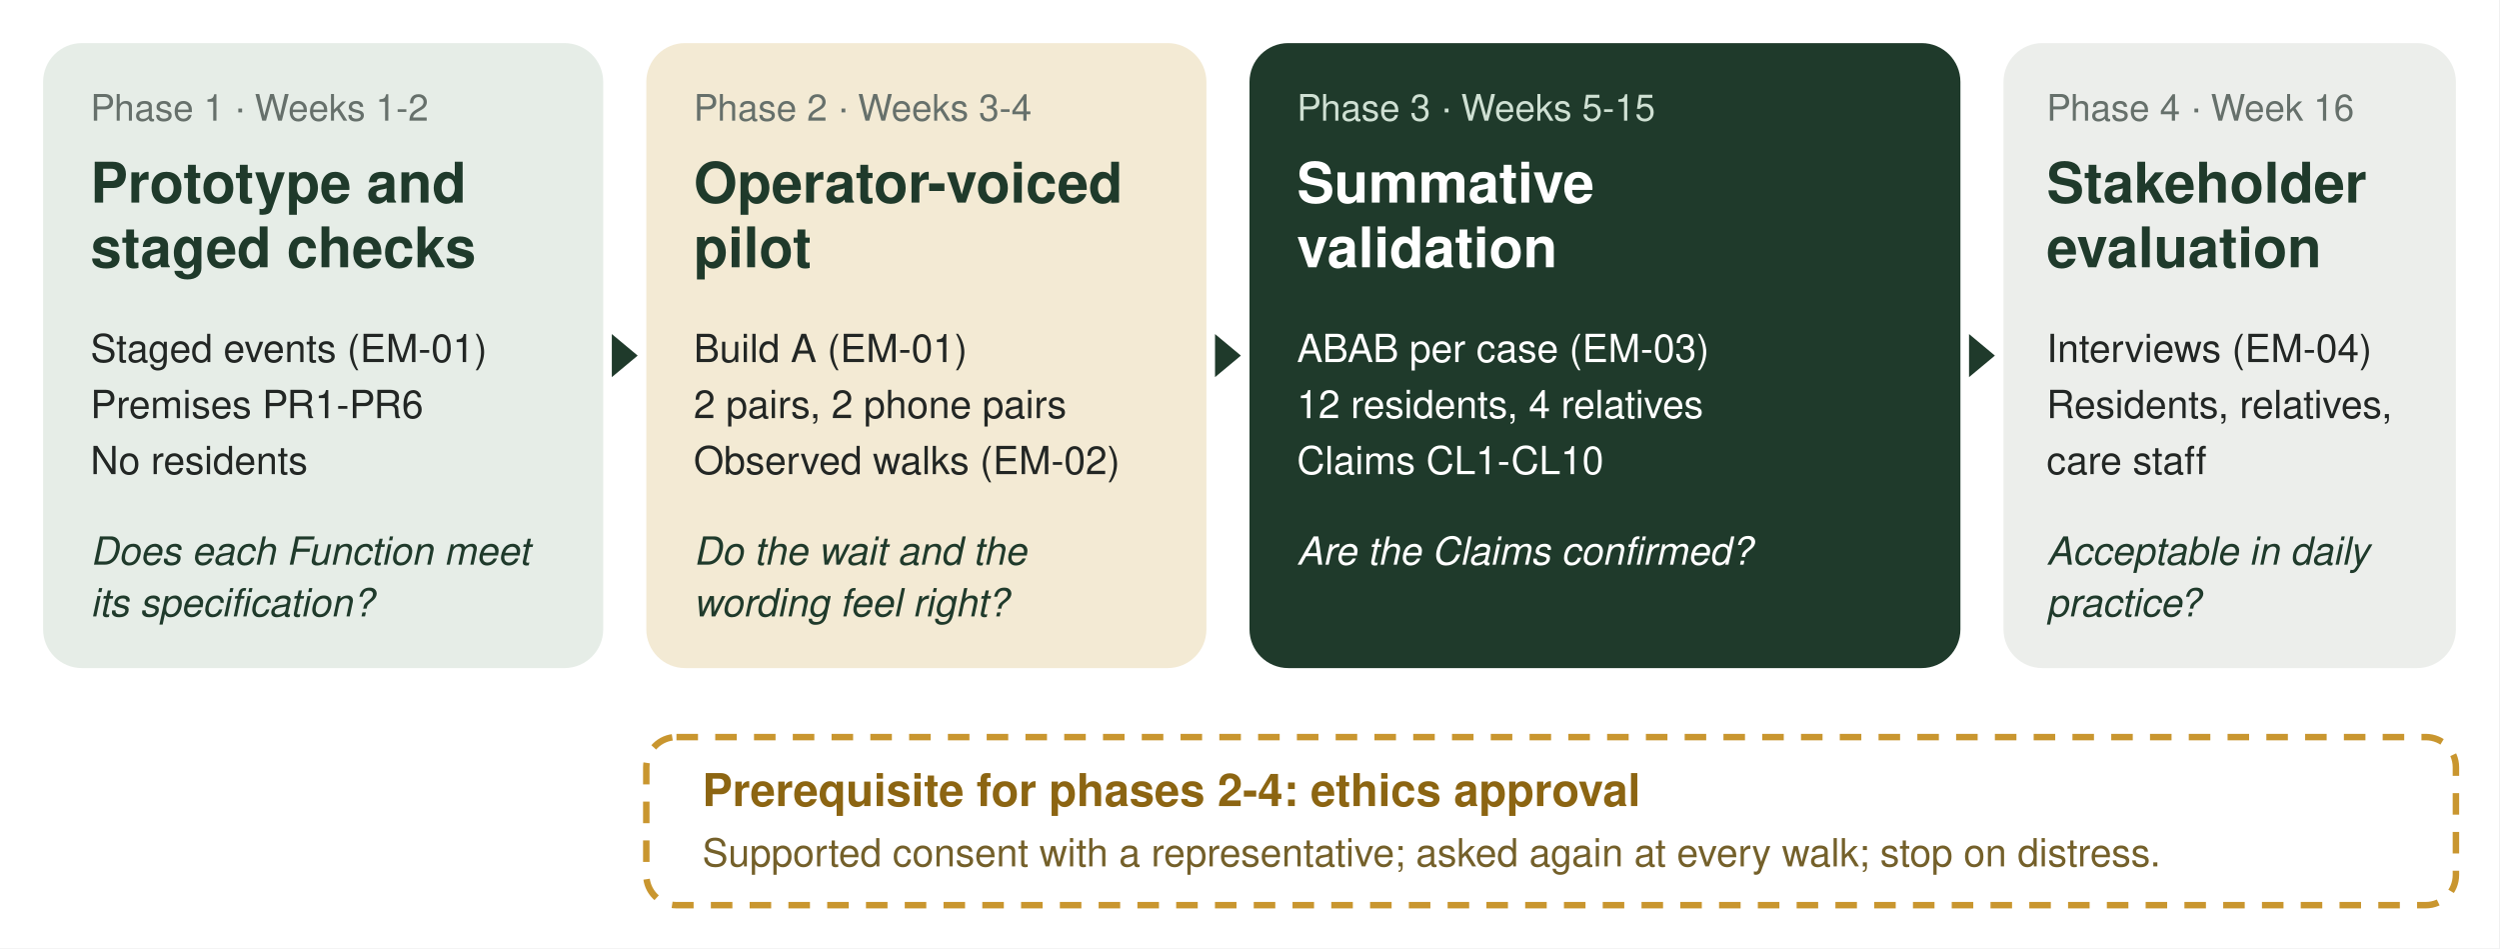
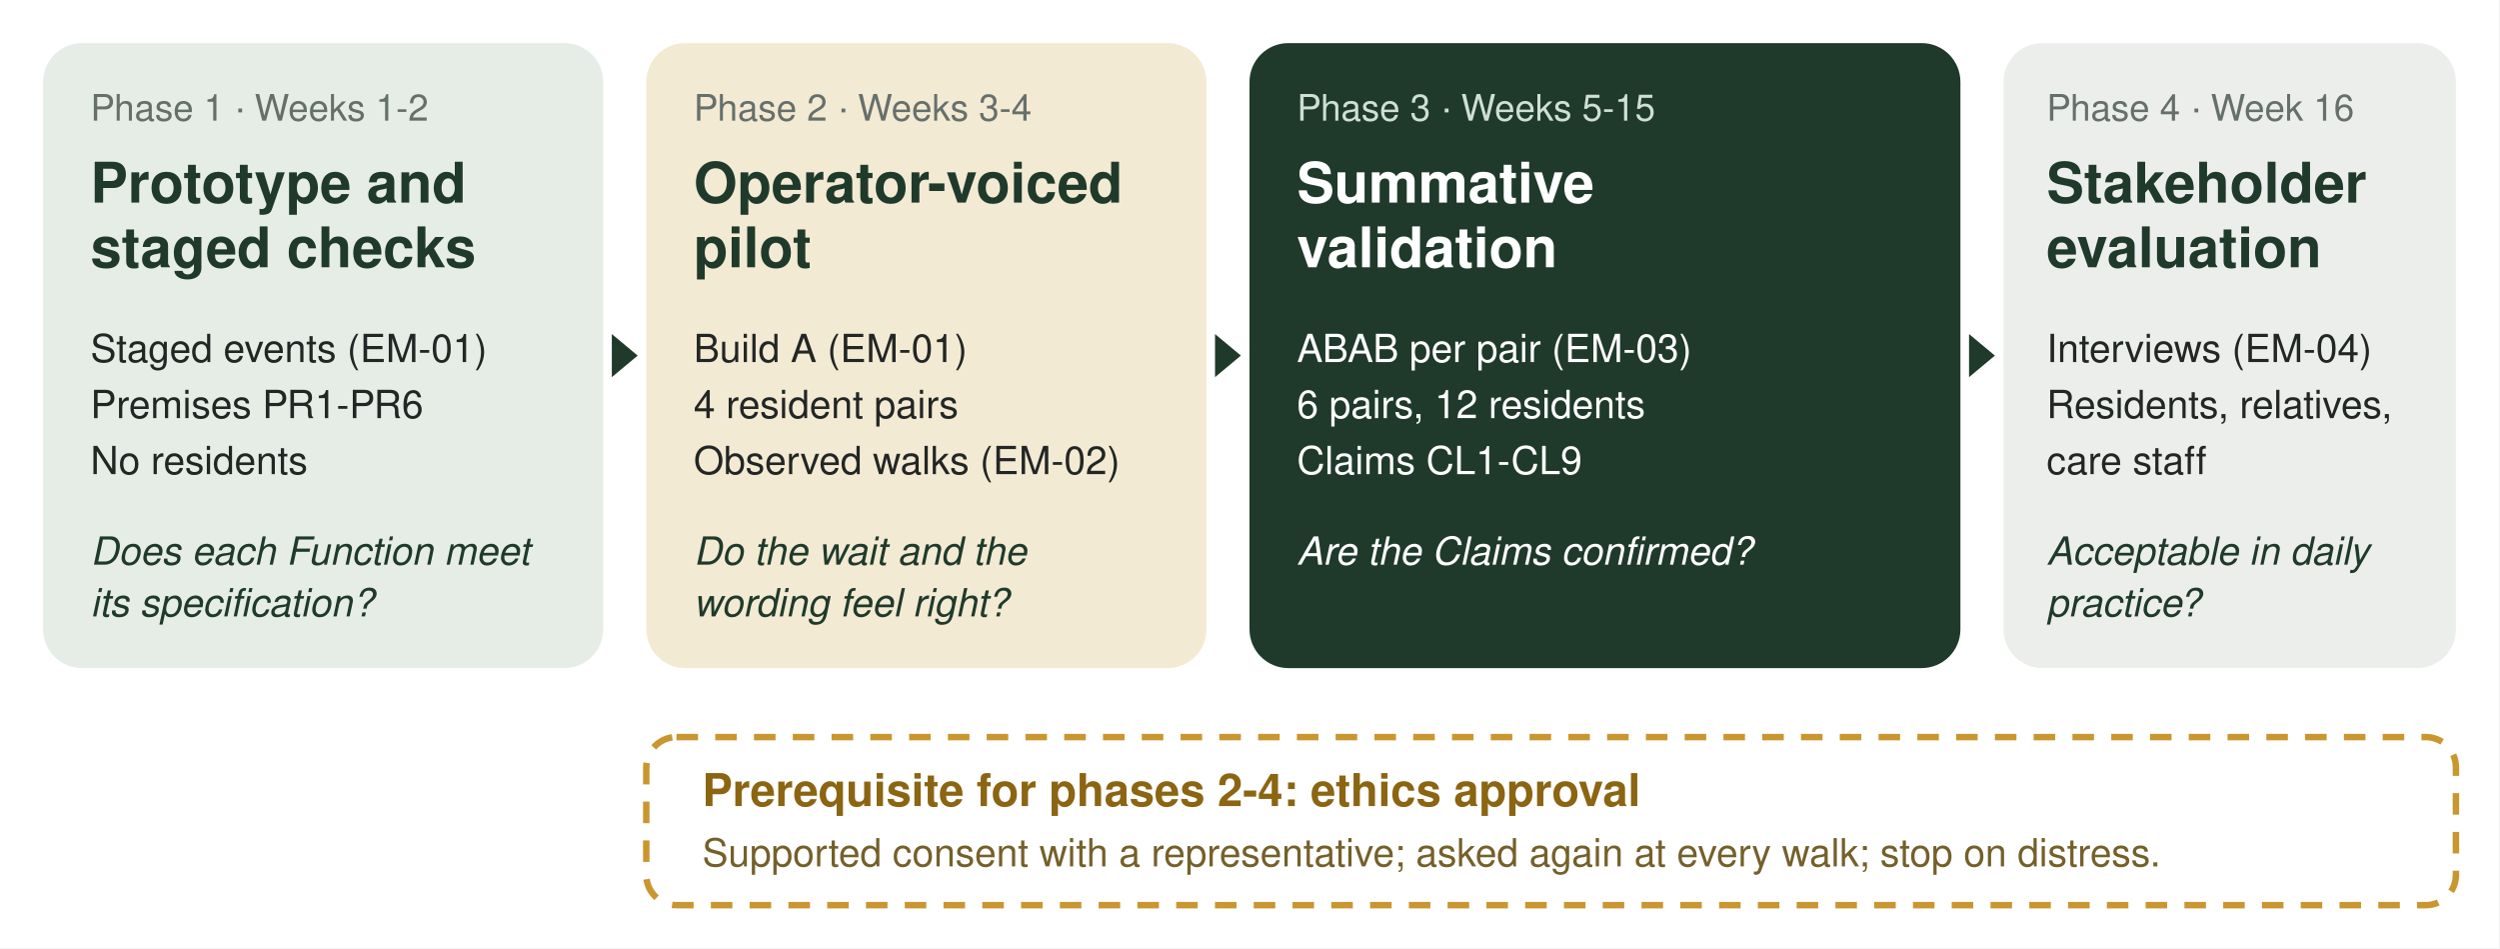
<svg xmlns="http://www.w3.org/2000/svg" viewBox="0 0 1160 440" font-family="Segoe UI, Helvetica, Arial, sans-serif">
  <rect width="1160" height="440" fill="#ffffff" />
  <rect x="20" y="20" width="260" height="290" rx="18" fill="#e6ede7" />
  <text x="42" y="56" font-size="17" fill="#66706b">Phase 1 · Weeks 1-2</text>
  <text x="42" y="94" font-size="26" font-weight="600" fill="#1f3a2b">Prototype and</text>
  <text x="42" y="124" font-size="26" font-weight="600" fill="#1f3a2b">staged checks</text>
  <text x="42" y="168" font-size="18" fill="#222624">Staged events (EM-01)</text>
  <text x="42" y="194" font-size="18" fill="#222624">Premises PR1-PR6</text>
  <text x="42" y="220" font-size="18" fill="#222624">No residents</text>
  <text x="42" y="262" font-size="18" font-style="italic" fill="#1f3a2b">Does each Function meet</text>
  <text x="42" y="286" font-size="18" font-style="italic" fill="#1f3a2b">its specification?</text>
  <polygon points="284,155 296,165 284,175" fill="#1f3a2b" />
  <rect x="300" y="20" width="260" height="290" rx="18" fill="#f3ead4" />
  <text x="322" y="56" font-size="17" fill="#66706b">Phase 2 · Weeks 3-4</text>
  <text x="322" y="94" font-size="26" font-weight="600" fill="#1f3a2b">Operator-voiced</text>
  <text x="322" y="124" font-size="26" font-weight="600" fill="#1f3a2b">pilot</text>
  <text x="322" y="168" font-size="18" fill="#222624">Build A (EM-01)</text>
-   <text x="322" y="194" font-size="18" fill="#222624">2 pairs, 2 phone pairs</text>
+   <text x="322" y="194" font-size="18" fill="#222624">4 resident pairs</text>
  <text x="322" y="220" font-size="18" fill="#222624">Observed walks (EM-02)</text>
  <text x="322" y="262" font-size="18" font-style="italic" fill="#1f3a2b">Do the wait and the</text>
  <text x="322" y="286" font-size="18" font-style="italic" fill="#1f3a2b">wording feel right?</text>
  <polygon points="564,155 576,165 564,175" fill="#1f3a2b" />
  <rect x="580" y="20" width="330" height="290" rx="18" fill="#1f3a2b" />
  <text x="602" y="56" font-size="17" fill="#cfe0d3">Phase 3 · Weeks 5-15</text>
  <text x="602" y="94" font-size="26" font-weight="600" fill="#ffffff">Summative</text>
  <text x="602" y="124" font-size="26" font-weight="600" fill="#ffffff">validation</text>
-   <text x="602" y="168" font-size="18" fill="#ffffff">ABAB per case (EM-03)</text>
-   <text x="602" y="194" font-size="18" fill="#ffffff">12 residents, 4 relatives</text>
-   <text x="602" y="220" font-size="18" fill="#ffffff">Claims CL1-CL10</text>
+   <text x="602" y="168" font-size="18" fill="#ffffff">ABAB per pair (EM-03)</text>
+   <text x="602" y="194" font-size="18" fill="#ffffff">6 pairs, 12 residents</text>
+   <text x="602" y="220" font-size="18" fill="#ffffff">Claims CL1-CL9</text>
  <text x="602" y="262" font-size="18" font-style="italic" fill="#ffffff">Are the Claims confirmed?</text>
  <polygon points="914,155 926,165 914,175" fill="#1f3a2b" />
  <rect x="930" y="20" width="210" height="290" rx="18" fill="#eceeeb" />
  <text x="950" y="56" font-size="17" fill="#66706b">Phase 4 · Week 16</text>
  <text x="950" y="94" font-size="26" font-weight="600" fill="#1f3a2b">Stakeholder</text>
  <text x="950" y="124" font-size="26" font-weight="600" fill="#1f3a2b">evaluation</text>
  <text x="950" y="168" font-size="18" fill="#222624">Interviews (EM-04)</text>
  <text x="950" y="194" font-size="18" fill="#222624">Residents, relatives,</text>
  <text x="950" y="220" font-size="18" fill="#222624">care staff</text>
  <text x="950" y="262" font-size="18" font-style="italic" fill="#1f3a2b">Acceptable in daily</text>
  <text x="950" y="286" font-size="18" font-style="italic" fill="#1f3a2b">practice?</text>
  <rect x="300" y="342" width="840" height="78" rx="14" fill="none" stroke="#c9962f" stroke-width="3" stroke-dasharray="10 8" />
  <text x="326" y="374" font-size="21" font-weight="600" fill="#8c6512">Prerequisite for phases 2-4: ethics approval</text>
  <text x="326" y="402" font-size="18" fill="#74602a">Supported consent with a representative; asked again at every walk; stop on distress.</text>
</svg>
